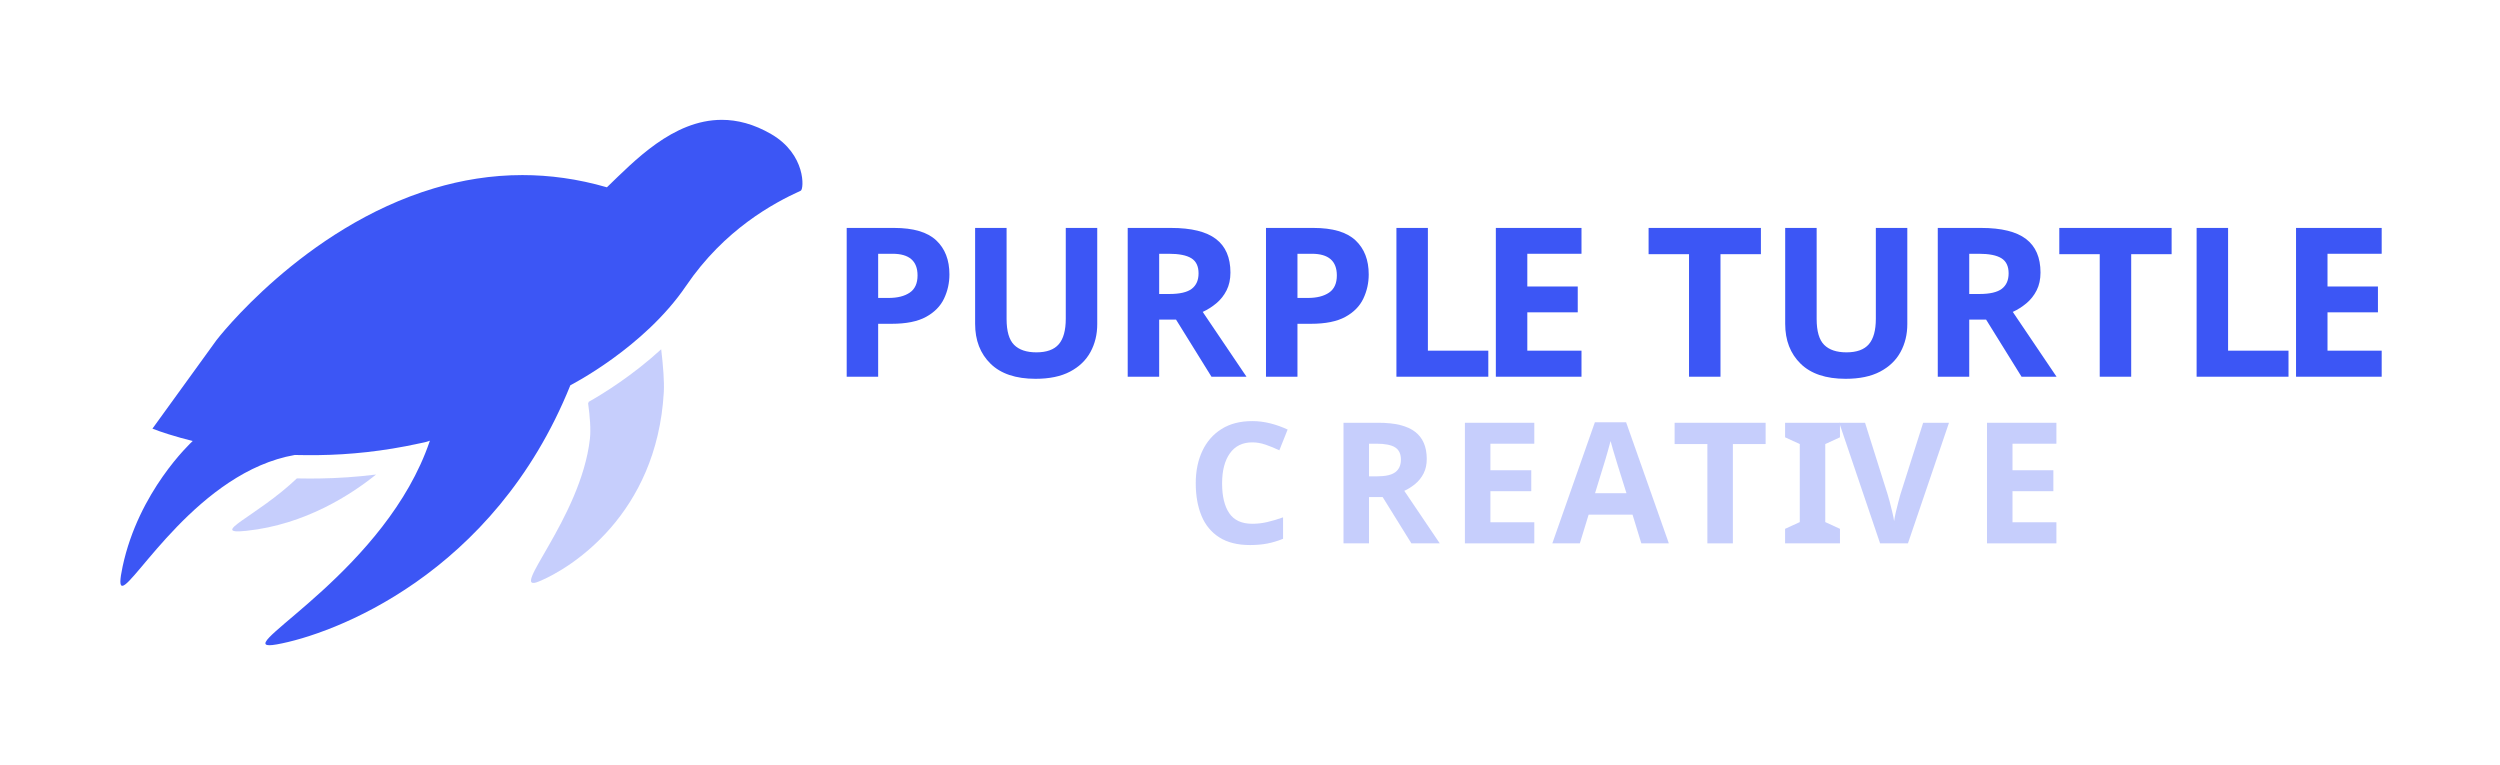
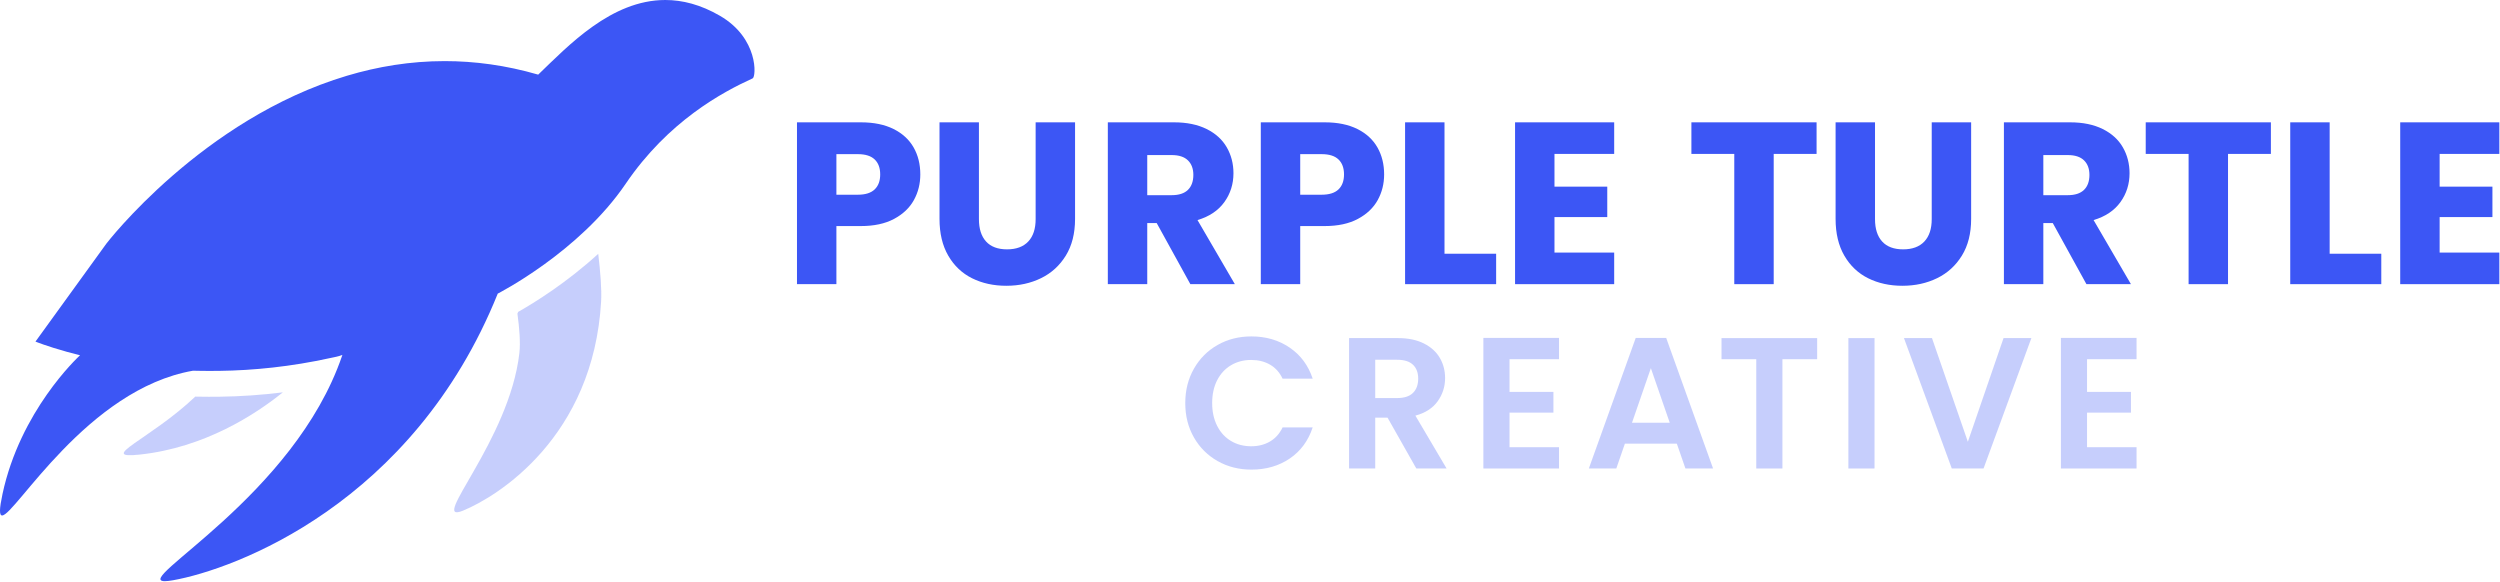
- <svg xmlns="http://www.w3.org/2000/svg" viewBox="0 0 3240 991">
-   <path d="m786.55 242.74c-38.12-11.05-74.67-15.84-109.54-15.84-40.48 0-78.71 6.47-114.49 17.15-170.02 50.77-281.89 196.69-281.89 196.69l-83.07 114.78s13.21 5.42 36.86 11.99c4.7 1.32 9.83 2.64 15.36 4.01-3.18 3-70.1 65.42-90.87 162.67-3.78 17.71-3.82 25.05-.43 25.05 15.22 0 99.49-147.95 223.65-169.61 1.95.05 3.9.08 5.89.13 4.01.1 8.08.13 12.2.13s8.49-.04 12.8-.07c40.01-.52 83.94-4.9 130.32-15.12 4.45-.97 8.94-1.65 13.45-3.44l.36-.16c-.08.28-.17.57-.28.85-56.11 164.75-246.63 264.27-207.71 264.27 2.33 0 5.49-.36 9.55-1.08 71.74-12.78 281.16-89.34 380.45-335.82.04-.09 95.37-48.44 149.87-128.68 49.85-73.39 113.54-107.49 148.78-123.51 4.23-1.92 6.96-47.04-38.26-73.29-22.62-13.14-44.01-18.53-64.1-18.53-63.26 0-113.63 53.52-148.9 87.44z" fill="#3c56f5" />
-   <path d="m999.55 173.83c-22.62-13.14-44.01-18.53-64.1-18.53-63.26 0-113.63 53.52-148.9 87.44-38.12-11.05-74.67-15.84-109.54-15.84-40.48 0-78.71 6.47-114.49 17.15-170.02 50.77-281.89 196.69-281.89 196.69l-83.07 114.78s13.21 5.42 36.86 11.99c4.7 1.32 9.83 2.64 15.36 4.01-3.18 3-70.1 65.42-90.87 162.67-3.78 17.71-3.82 25.05-.43 25.05 15.22 0 99.49-147.95 223.65-169.61 1.95.05 3.9.08 5.89.13 4.01.1 8.08.13 12.2.13s8.49-.04 12.8-.07c40.01-.52 83.94-4.9 130.32-15.12 4.45-.97 8.94-1.65 13.45-3.44l.36-.16c-.08.28-.17.57-.28.85-56.11 164.75-246.63 264.27-207.71 264.27 2.33 0 5.49-.36 9.55-1.08 71.74-12.78 281.16-89.34 380.45-335.82.04-.09 95.37-48.44 149.87-128.68 49.85-73.39 113.54-107.49 148.78-123.51 4.23-1.92 6.96-47.04-38.26-73.29z" fill="none" />
-   <g fill="#3c56f5">
-     <g opacity=".29">
-       <path d="m762.21 522.76c2.3 16.73 3.7 33.89 2.31 46.09-11.73 103.05-107.18 201.49-66.23 184.8 40.87-16.65 152.9-86.29 161.99-245.25.78-13.62-.79-33.91-3.38-55.73-37.15 34-74.91 57.33-93.81 68.05-.29.68-.59 1.35-.88 2.03z" />
-       <path d="m413.35 620.1h-.06c-4.02.04-8.58.07-13.06.07-4.84 0-9.07-.05-12.94-.14-.84-.02-1.68-.04-2.51-.05-52.28 49.68-116.07 73.34-65.08 67.92 76.14-8.12 135.77-47.19 167.68-72.91-24.63 3.06-49.35 4.79-73.96 5.11h-.06z" />
-     </g>
-     <text font-family="Poppins-Bold, Poppins" font-size="270.08" font-weight="700" transform="translate(1073 488.23)">
-       <tspan letter-spacing="0em" x="0" y="0">P</tspan>
-       <tspan letter-spacing=".02em" x="167.8" y="0">U</tspan>
-       <tspan letter-spacing=".01em" x="364.19" y="0">R</tspan>
-       <tspan letter-spacing="0em" x="543.41" y="0">P</tspan>
-       <tspan letter-spacing="0em" x="712.45" y="0">L</tspan>
-       <tspan letter-spacing=".03em" x="841.3" y="0">E</tspan>
-       <tspan letter-spacing="0em" x="1058.17" y="0">T</tspan>
-       <tspan letter-spacing=".02em" x="1217.65" y="0">U</tspan>
-       <tspan letter-spacing="0em" x="1414.04" y="0">R</tspan>
-       <tspan letter-spacing="0em" x="1590.45" y="0">T</tspan>
-       <tspan letter-spacing="0em" x="1749.5" y="0">L</tspan>
-       <tspan letter-spacing=".03em" x="1878.35" y="0">E</tspan>
-     </text>
-     <text font-family="Poppins-SemiBold, Poppins" font-size="218.88" font-weight="600" opacity=".29" transform="translate(1537 704.2)">
-       <tspan letter-spacing=".07em" x="0" y="0">C</tspan>
-       <tspan letter-spacing=".08em" x="184.47" y="0">R</tspan>
-       <tspan letter-spacing=".08em" x="341.81" y="0">E</tspan>
-       <tspan letter-spacing="-.01em" x="474.8" y="0">A</tspan>
-       <tspan letter-spacing=".07em" x="628.92" y="0">T</tspan>
-       <tspan letter-spacing=".07em" x="769.46" y="0">I</tspan>
-       <tspan letter-spacing=".07em" x="846.62" y="0">V</tspan>
-       <tspan letter-spacing=".1em" x="1018.44" y="0">E</tspan>
-     </text>
+ <svg xmlns="http://www.w3.org/2000/svg" width="100%" height="100%" viewBox="0 0 2929 681" version="1.1" xml:space="preserve" style="fill-rule:evenodd;clip-rule:evenodd;stroke-linejoin:round;stroke-miterlimit:2;">
+   <path d="M630.547,87.43c-38.12,-11.05 -74.67,-15.84 -109.54,-15.84c-40.48,0 -78.71,6.47 -114.49,17.15c-170.02,50.77 -281.89,196.69 -281.89,196.69l-83.07,114.78c0,0 13.21,5.42 36.86,11.99c4.7,1.32 9.83,2.64 15.36,4.01c-3.18,3 -70.1,65.42 -90.87,162.67c-3.78,17.71 -3.82,25.05 -0.43,25.05c15.22,0 99.49,-147.95 223.65,-169.61c1.95,0.05 3.9,0.08 5.89,0.13c4.01,0.1 8.08,0.13 12.2,0.13c4.12,0 8.49,-0.04 12.8,-0.07c40.01,-0.52 83.94,-4.9 130.32,-15.12c4.45,-0.97 8.94,-1.65 13.45,-3.44l0.36,-0.16c-0.08,0.28 -0.17,0.57 -0.28,0.85c-56.11,164.75 -246.63,264.27 -207.71,264.27c2.33,0 5.49,-0.36 9.55,-1.08c71.74,-12.78 281.16,-89.34 380.45,-335.82c0.04,-0.09 95.37,-48.44 149.87,-128.68c49.85,-73.39 113.54,-107.49 148.78,-123.51c4.23,-1.92 6.96,-47.04 -38.26,-73.29c-22.62,-13.14 -44.01,-18.53 -64.1,-18.53c-63.26,0 -113.63,53.52 -148.9,87.44l0,-0.01Z" style="fill:#3c56f5;fill-rule:nonzero;" />
+   <g opacity="0.29">
+     <path d="M606.207,367.45c2.3,16.73 3.7,33.89 2.31,46.09c-11.73,103.05 -107.18,201.49 -66.23,184.8c40.87,-16.65 152.9,-86.29 161.99,-245.25c0.78,-13.62 -0.79,-33.91 -3.38,-55.73c-37.15,34 -74.91,57.33 -93.81,68.05c-0.29,0.68 -0.59,1.35 -0.88,2.03l0,0.01Z" style="fill:#3c56f5;fill-rule:nonzero;" />
+     <path d="M257.417,464.79l-0.13,0c-4.02,0.04 -8.58,0.07 -13.06,0.07c-4.84,0 -9.07,-0.05 -12.94,-0.14c-0.84,-0.02 -1.68,-0.04 -2.51,-0.05c-52.28,49.68 -116.07,73.34 -65.08,67.92c76.14,-8.12 135.77,-47.19 167.68,-72.91c-24.63,3.06 -49.35,4.79 -73.96,5.11Z" style="fill:#3c56f5;fill-rule:nonzero;" />
+   </g>
+   <g>
+     <path d="M1078.235,204.362c0,10.983 -2.521,21.021 -7.562,30.114c-5.041,9.093 -12.784,16.43 -23.227,22.012c-10.443,5.582 -23.407,8.372 -38.892,8.372l-28.628,0l0,68.06l-46.184,0l0,-189.596l74.812,0c15.124,0 27.908,2.611 38.351,7.832c10.443,5.222 18.275,12.424 23.497,21.606c5.222,9.183 7.832,19.716 7.832,31.599l0.001,0.001Zm-73.192,23.767c8.823,0 15.395,-2.071 19.716,-6.212c4.321,-4.141 6.482,-9.993 6.482,-17.555c0,-7.562 -2.161,-13.414 -6.482,-17.555c-4.321,-4.141 -10.893,-6.212 -19.716,-6.212l-25.117,0l0,47.534l25.117,0Z" style="fill:#3c56f5;" />
+     <path d="M1146.915,143.324l0,113.434c0,11.343 2.791,20.076 8.372,26.198c5.582,6.122 13.774,9.183 24.577,9.183c10.803,0 19.086,-3.061 24.847,-9.183c5.762,-6.122 8.643,-14.854 8.643,-26.198l0,-113.434l46.184,0l0,113.164c0,16.925 -3.601,31.239 -10.803,42.943c-7.202,11.703 -16.88,20.526 -29.034,26.468c-12.154,5.942 -25.703,8.913 -40.647,8.913c-14.944,0 -28.313,-2.926 -40.107,-8.778c-11.793,-5.852 -21.111,-14.674 -27.953,-26.468c-6.842,-11.793 -10.263,-26.153 -10.263,-43.078l0,-113.164l46.184,0Z" style="fill:#3c56f5;" />
+     <path d="M1394.621,332.92l-39.432,-71.571l-11.073,0l0,71.571l-46.184,0l0,-189.596l77.513,0c14.944,0 27.683,2.611 38.216,7.832c10.533,5.222 18.41,12.379 23.632,21.471c5.222,9.093 7.832,19.221 7.832,30.384c0,12.604 -3.556,23.857 -10.668,33.76c-7.112,9.903 -17.6,16.925 -31.464,21.066l43.753,75.082l-52.125,0l0,0.001Zm-50.505,-104.251l28.628,0c8.463,0 14.809,-2.071 19.041,-6.212c4.231,-4.141 6.347,-9.993 6.347,-17.555c0,-7.202 -2.116,-12.874 -6.347,-17.015c-4.231,-4.141 -10.578,-6.212 -19.041,-6.212l-28.628,0l0,46.994Z" style="fill:#3c56f5;" />
+     <path d="M1621.645,204.362c0,10.983 -2.521,21.021 -7.562,30.114c-5.041,9.093 -12.784,16.43 -23.227,22.012c-10.443,5.582 -23.407,8.372 -38.892,8.372l-28.628,0l0,68.06l-46.184,0l0,-189.596l74.812,0c15.124,0 27.908,2.611 38.351,7.832c10.443,5.222 18.275,12.424 23.497,21.606c5.222,9.183 7.832,19.716 7.832,31.599l0.001,0.001Zm-73.192,23.767c8.823,0 15.395,-2.071 19.716,-6.212c4.321,-4.141 6.482,-9.993 6.482,-17.555c0,-7.562 -2.161,-13.414 -6.482,-17.555c-4.321,-4.141 -10.893,-6.212 -19.716,-6.212l-25.117,0l0,47.534l25.117,0Z" style="fill:#3c56f5;" />
+     <path d="M1692.376,297.269l60.498,0l0,35.651l-106.682,0l0,-189.596l46.184,0l0,153.946l0,-0.001Z" style="fill:#3c56f5;" />
+     <path d="M1821.226,180.325l0,38.351l61.848,0l0,35.651l-61.848,0l0,41.592l69.951,0l0,37.001l-116.134,0l0,-189.596l116.134,0l0,37.001l-69.951,0Z" style="fill:#3c56f5;" />
+     <path d="M2128.302,143.324l0,37.001l-50.235,0l0,152.595l-46.184,0l0,-152.595l-50.235,0l0,-37.001l146.654,0Z" style="fill:#3c56f5;" />
+     <path d="M2196.765,143.324l0,113.434c0,11.343 2.791,20.076 8.372,26.198c5.582,6.122 13.774,9.183 24.577,9.183c10.803,0 19.086,-3.061 24.847,-9.183c5.762,-6.122 8.643,-14.854 8.643,-26.198l0,-113.434l46.184,0l0,113.164c0,16.925 -3.601,31.239 -10.803,42.943c-7.202,11.703 -16.88,20.526 -29.034,26.468c-12.154,5.942 -25.703,8.913 -40.647,8.913c-14.944,0 -28.313,-2.926 -40.107,-8.778c-11.793,-5.852 -21.111,-14.674 -27.953,-26.468c-6.842,-11.793 -10.263,-26.153 -10.263,-43.078l0,-113.164l46.184,0Z" style="fill:#3c56f5;" />
+     <path d="M2444.471,332.92l-39.432,-71.571l-11.073,0l0,71.571l-46.184,0l0,-189.596l77.513,0c14.944,0 27.683,2.611 38.216,7.832c10.533,5.222 18.41,12.379 23.632,21.471c5.222,9.093 7.832,19.221 7.832,30.384c0,12.604 -3.556,23.857 -10.668,33.76c-7.112,9.903 -17.6,16.925 -31.464,21.066l43.753,75.082l-52.125,0l0,0.001Zm-50.505,-104.251l28.628,0c8.463,0 14.809,-2.071 19.041,-6.212c4.231,-4.141 6.347,-9.993 6.347,-17.555c0,-7.202 -2.116,-12.874 -6.347,-17.015c-4.231,-4.141 -10.578,-6.212 -19.041,-6.212l-28.628,0l0,46.994Z" style="fill:#3c56f5;" />
+     <path d="M2660.582,143.324l0,37.001l-50.235,0l0,152.595l-46.184,0l0,-152.595l-50.235,0l0,-37.001l146.654,0Z" style="fill:#3c56f5;" />
+     <path d="M2729.426,297.269l60.498,0l0,35.651l-106.682,0l0,-189.596l46.184,0l0,153.946l-0,-0.001Z" style="fill:#3c56f5;" />
+     <path d="M2858.276,180.325l0,38.351l61.848,0l0,35.651l-61.848,0l0,41.592l69.951,0l0,37.001l-116.134,0l0,-189.596l116.134,0l0,37.001l-69.951,0Z" style="fill:#3c56f5;" />
+   </g>
+   <g opacity="0.29">
+     <path d="M1388.658,472.282c0,-15.03 3.393,-28.491 10.178,-40.383c6.785,-11.892 16.051,-21.158 27.798,-27.798c11.747,-6.639 24.916,-9.959 39.508,-9.959c17.073,0 32.029,4.378 44.87,13.133c12.841,8.755 21.815,20.867 26.922,36.334l-35.24,0c-3.502,-7.296 -8.427,-12.768 -14.774,-16.416c-6.348,-3.648 -13.68,-5.472 -21.997,-5.472c-8.901,0 -16.817,2.079 -23.748,6.238c-6.931,4.159 -12.33,10.032 -16.197,17.62c-3.867,7.588 -5.8,16.489 -5.8,26.703c0,10.068 1.933,18.933 5.8,26.594c3.867,7.661 9.266,13.571 16.197,17.729c6.931,4.159 14.847,6.238 23.748,6.238c8.317,0 15.65,-1.86 21.997,-5.581c6.348,-3.721 11.272,-9.229 14.774,-16.525l35.24,0c-5.107,15.613 -14.045,27.761 -26.813,36.444c-12.768,8.682 -27.761,13.023 -44.98,13.023c-14.592,0 -27.761,-3.32 -39.508,-9.959c-11.747,-6.639 -21.012,-15.869 -27.798,-27.688c-6.785,-11.82 -10.178,-25.244 -10.178,-40.274l0.001,-0.001Z" style="fill:#3c56f5;" />
+     <path d="M1659.367,548.89l-33.708,-59.535l-14.446,0l0,59.535l-30.643,0l0,-152.778l57.347,0c11.82,0 21.888,2.079 30.205,6.238c8.317,4.159 14.556,9.777 18.714,16.854c4.159,7.077 6.238,14.993 6.238,23.748c0,10.068 -2.918,19.152 -8.755,27.251c-5.837,8.099 -14.519,13.68 -26.047,16.744l36.553,61.943l-35.459,0l0.001,-0Zm-48.154,-82.518l25.609,0c8.317,0 14.519,-2.006 18.605,-6.019c4.086,-4.013 6.129,-9.594 6.129,-16.744c0,-7.004 -2.043,-12.44 -6.129,-16.307c-4.086,-3.867 -10.287,-5.8 -18.605,-5.8l-25.609,0l0,44.87Z" style="fill:#3c56f5;" />
+     <path d="M1768.553,420.845l0,38.304l51.437,0l0,24.296l-51.437,0l0,40.493l58.003,0l0,24.952l-88.646,0l0,-152.997l88.646,0l0,24.952l-58.003,0Z" style="fill:#3c56f5;" />
+     <path d="M1964.581,519.779l-60.85,0l-10.068,29.111l-32.175,0l54.939,-152.997l35.677,0l54.939,152.997l-32.394,0l-10.068,-29.111Zm-8.318,-24.515l-22.107,-63.913l-22.107,63.913l44.214,0Z" style="fill:#3c56f5;" />
+     <path d="M2128.988,396.112l0,24.733l-40.712,0l0,128.045l-30.643,0l0,-128.045l-40.712,0l0,-24.733l112.067,0Z" style="fill:#3c56f5;" />
+     <rect x="2165.56" y="396.112" width="30.643" height="152.778" style="fill:#3c56f5;" />
+     <path d="M2379.957,396.112l-56.033,152.778l-37.21,0l-56.033,-152.778l32.832,0l42.025,121.478l41.806,-121.478l32.613,0Z" style="fill:#3c56f5;" />
+     <path d="M2445.183,420.845l0,38.304l51.437,0l0,24.296l-51.437,0l0,40.493l58.003,0l0,24.952l-88.646,0l0,-152.997l88.646,0l0,24.952l-58.003,0Z" style="fill:#3c56f5;" />
  </g>
</svg>
